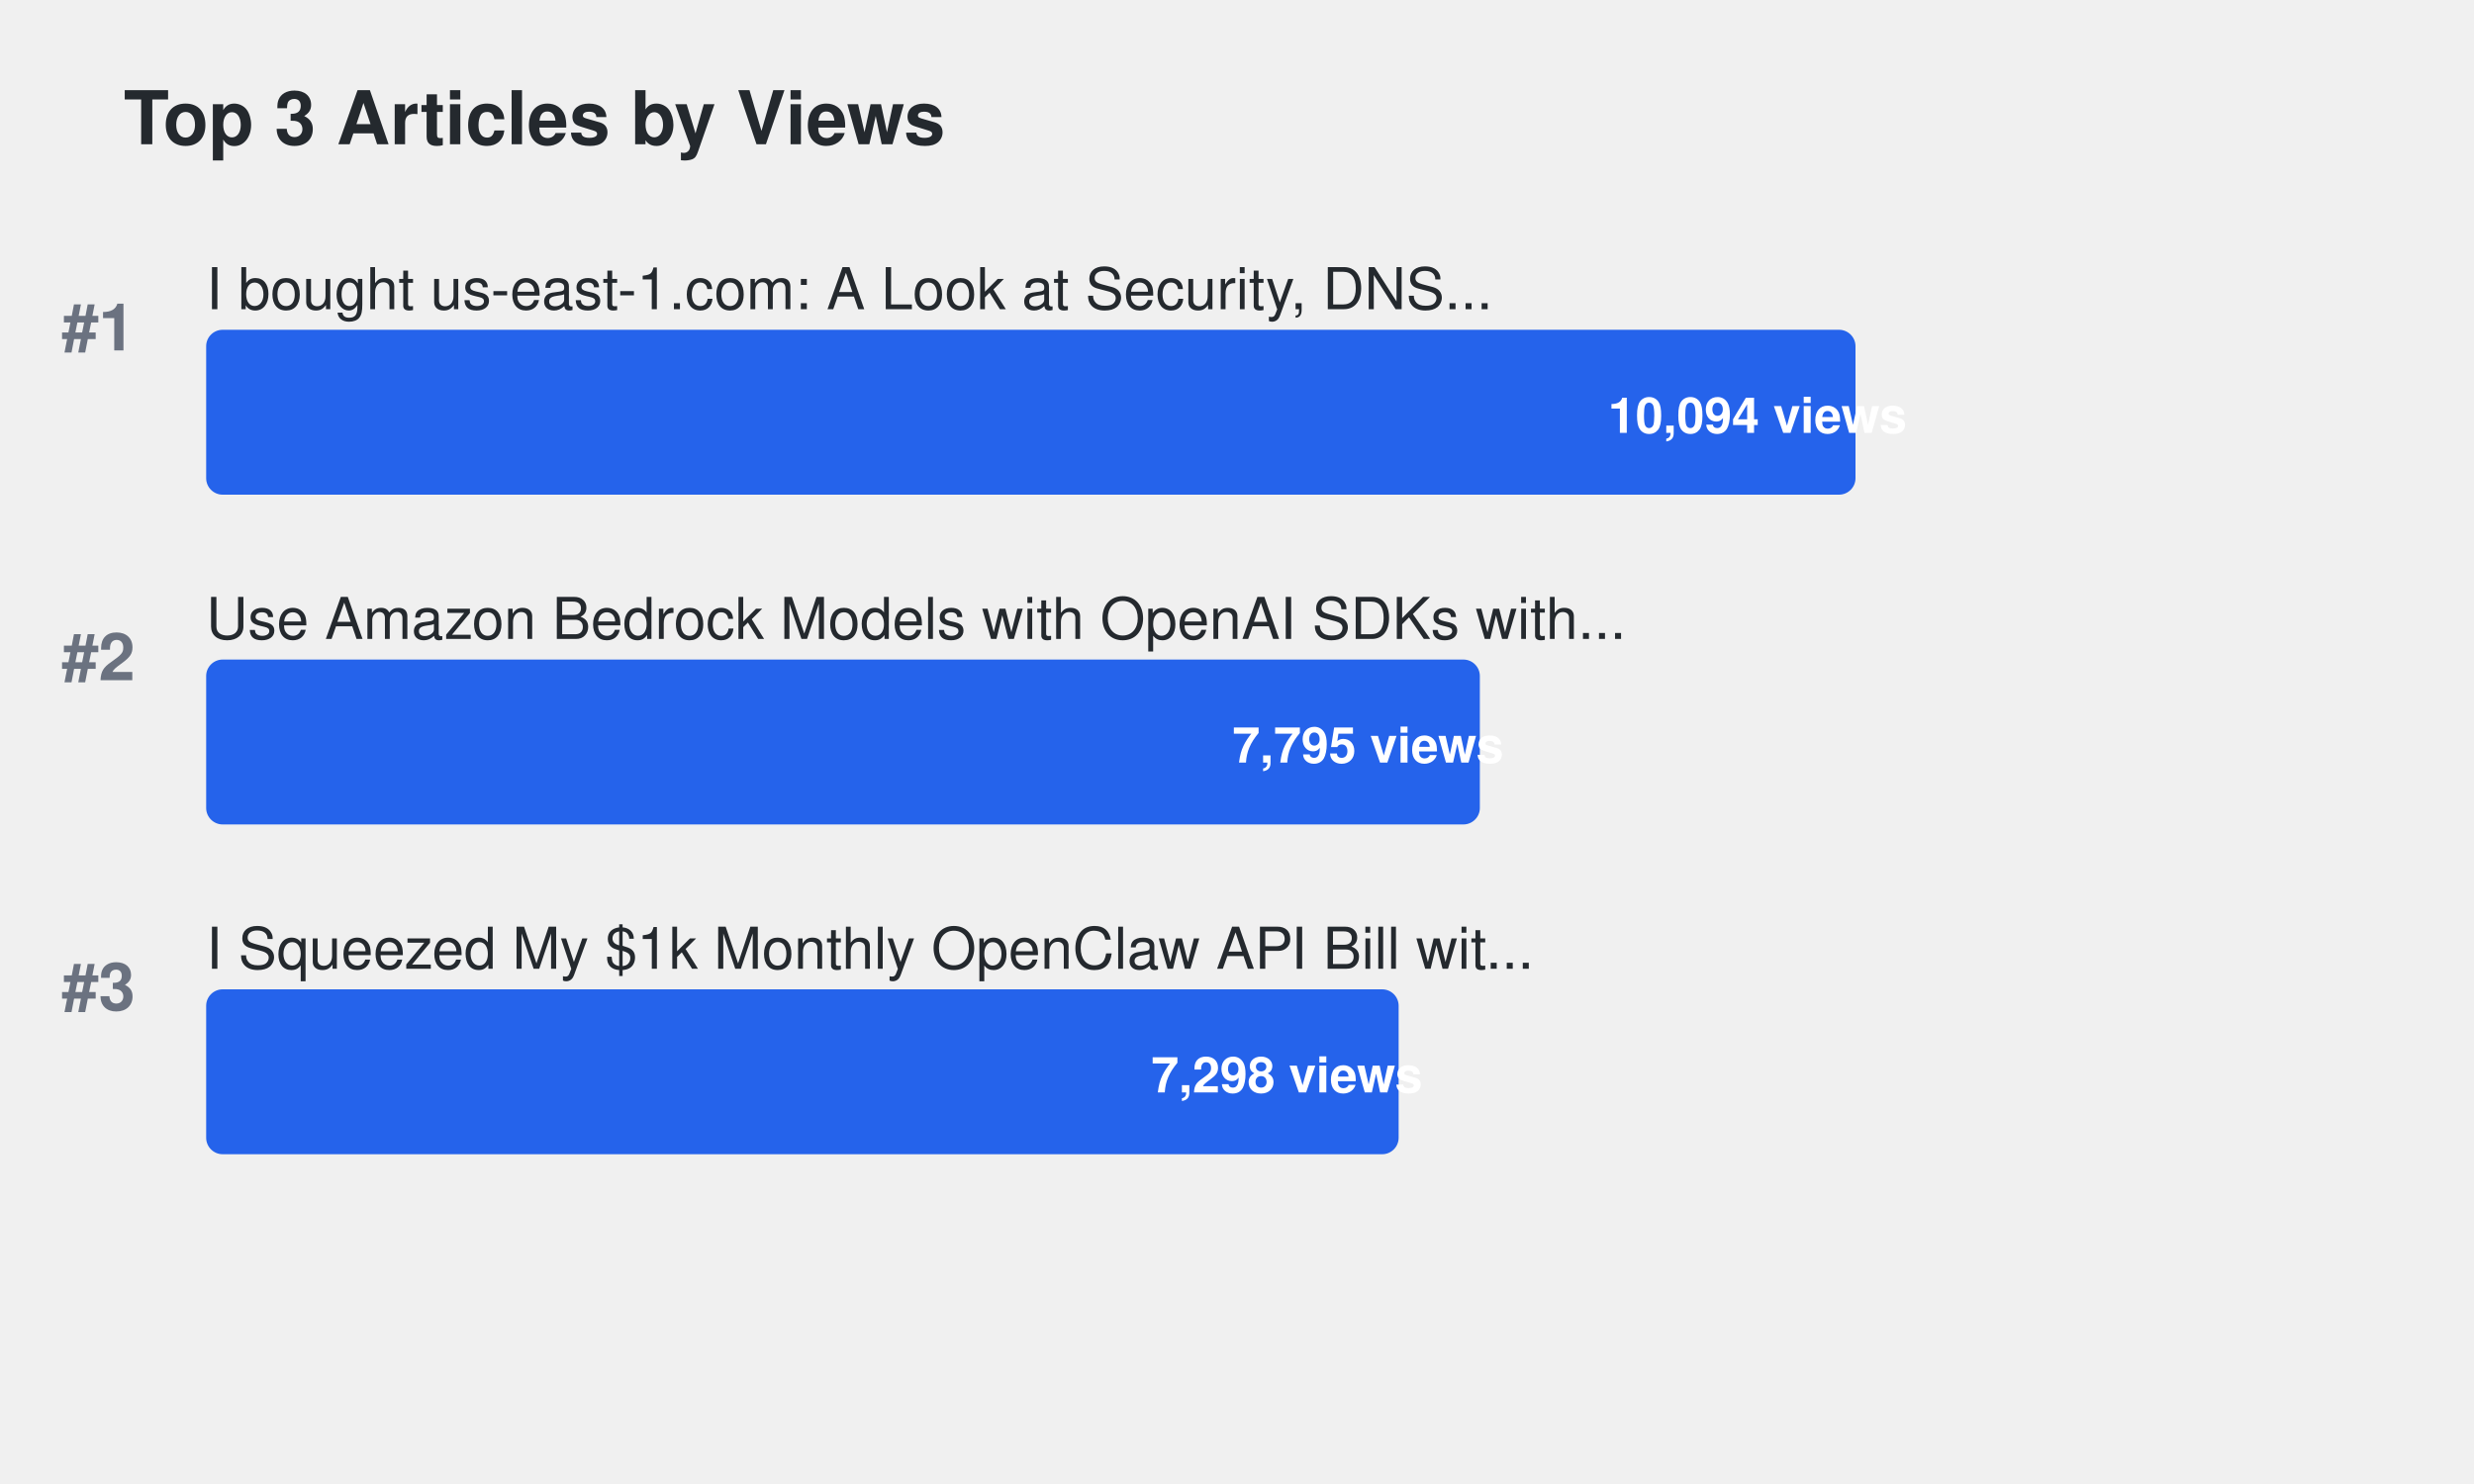
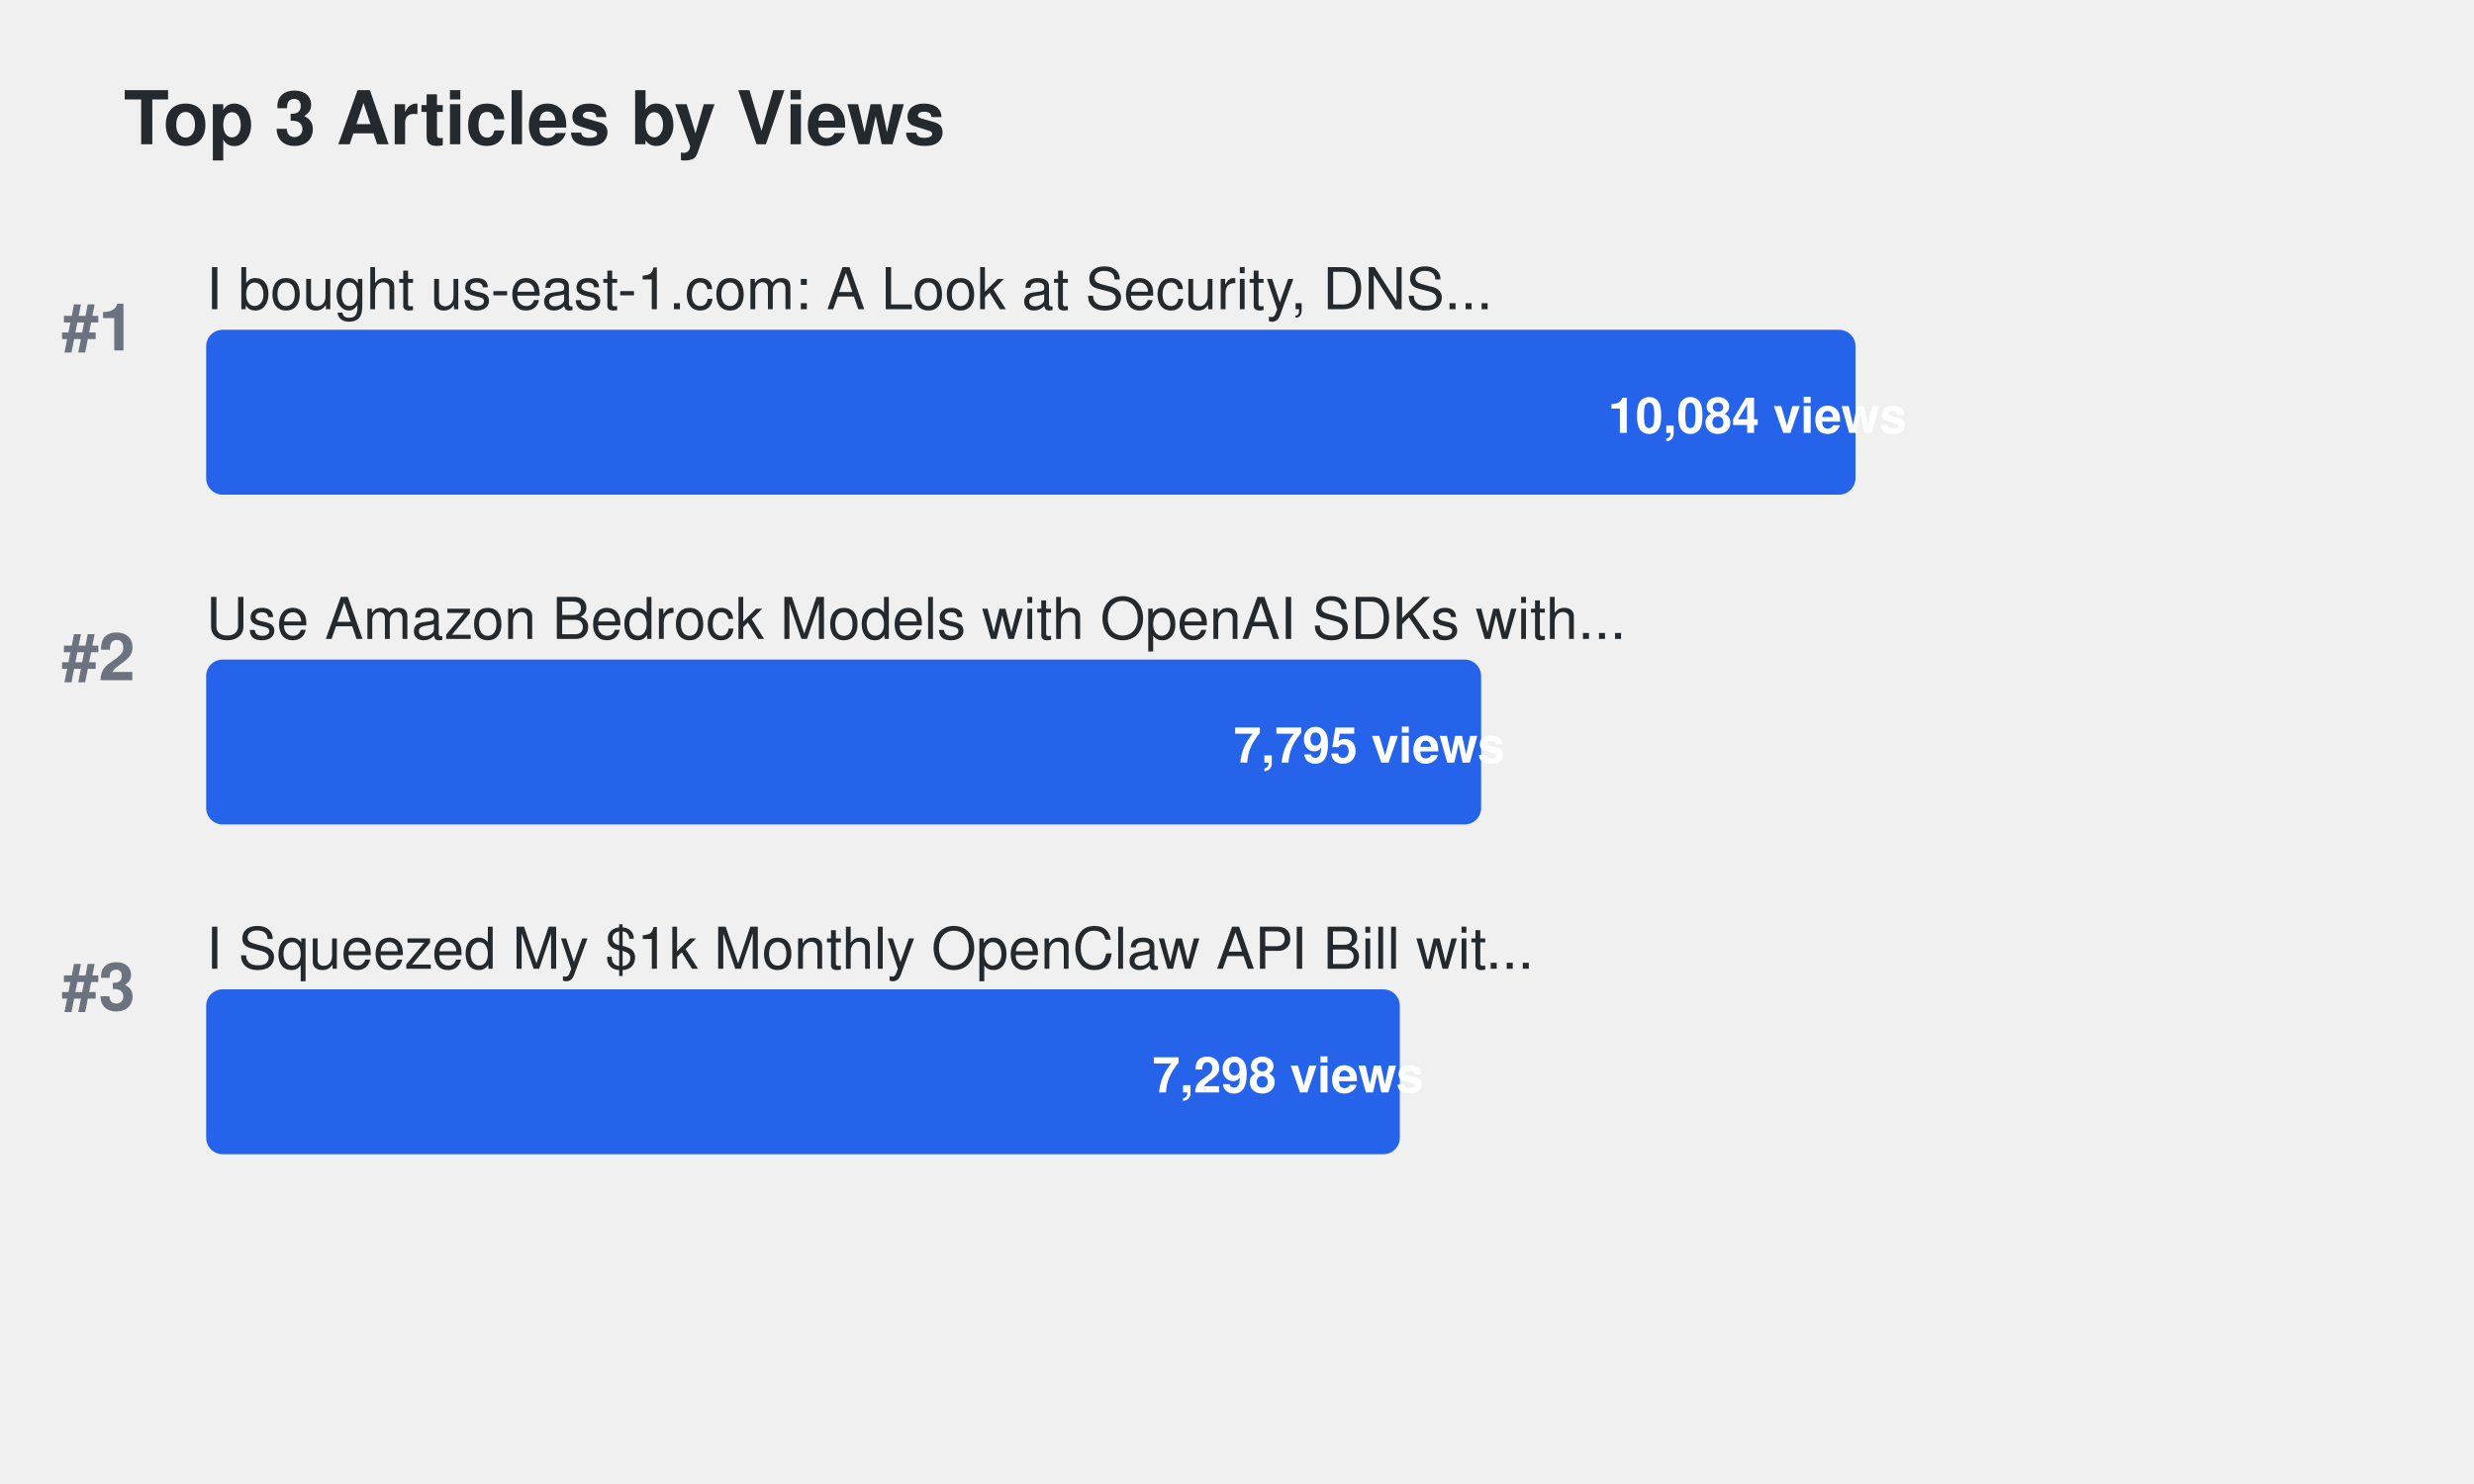
<svg xmlns="http://www.w3.org/2000/svg" width="600" height="360">
  <defs>
    <style>
.title { font-family: -apple-system, BlinkMacSystemFont, "Segoe UI", Helvetica, Arial, sans-serif; font-size: 18px; font-weight: 600; fill: #24292e; }
.article-title { font-family: -apple-system, BlinkMacSystemFont, "Segoe UI", Helvetica, Arial, sans-serif; font-size: 14px; font-weight: 500; fill: #24292e; }
.metric-value { font-family: -apple-system, BlinkMacSystemFont, "Segoe UI", Helvetica, Arial, sans-serif; font-size: 12px; font-weight: 600; fill: #ffffff; }
.rank { font-family: -apple-system, BlinkMacSystemFont, "Segoe UI", Helvetica, Arial, sans-serif; font-size: 16px; font-weight: 700; fill: #6b7280; }
.bar { rx: 4; ry: 4; }
.bar:hover { opacity: 0.8; cursor: pointer; }
a { text-decoration: none; }
a:hover .article-title { fill: #0969da; text-decoration: underline; }
a:hover .bar { opacity: 0.9; }
</style>
  </defs>
  <text x="30" y="35" class="title">Top 3 Articles by Views</text>
  <text x="15" y="85" class="rank">#1</text>
  <a href="https://dev.to/aws-builders/i-bought-us-east-1com-a-look-at-security-dns-traffic-and-protecting-aws-users-15ng" target="_blank">
    <text x="50" y="75" class="article-title">I bought us-east-1.com: A Look at Security, DNS...</text>
    <rect x="50" y="80" width="400.0" height="40" fill="#2563eb" class="bar">
</rect>
-     <text x="390.0" y="105" class="metric-value" fill="#ffffff">10,094 views</text>
+     <text x="390.0" y="105" class="metric-value" fill="#ffffff">10,084 views</text>
  </a>
  <text x="15" y="165" class="rank">#2</text>
  <a href="https://dev.to/aws-builders/use-amazon-bedrock-models-via-an-openai-api-compatible-serverless-endpoint-now-without-fixed-cost-5hf5" target="_blank">
    <text x="50" y="155" class="article-title">Use Amazon Bedrock Models with OpenAI SDKs with...</text>
-     <rect x="50" y="160" width="308.896" height="40" fill="#2563eb" class="bar">
+     <rect x="50" y="160" width="309.203" height="40" fill="#2563eb" class="bar">
</rect>
-     <text x="298.896" y="185" class="metric-value" fill="#ffffff">7,795 views</text>
+     <text x="299.203" y="185" class="metric-value" fill="#ffffff">7,795 views</text>
  </a>
  <text x="15" y="245" class="rank">#3</text>
  <a href="https://dev.to/aws-builders/i-squeezed-my-1k-monthly-openclaw-api-bill-with-20month-in-aws-credits-heres-the-exact-setup-3gj4" target="_blank">
    <text x="50" y="235" class="article-title">I Squeezed My $1k Monthly OpenClaw API Bill wit...</text>
-     <rect x="50" y="240" width="289.202" height="40" fill="#2563eb" class="bar">
+     <rect x="50" y="240" width="289.488" height="40" fill="#2563eb" class="bar">
</rect>
-     <text x="279.202" y="265" class="metric-value" fill="#ffffff">7,298 views</text>
+     <text x="279.488" y="265" class="metric-value" fill="#ffffff">7,298 views</text>
  </a>
</svg>
